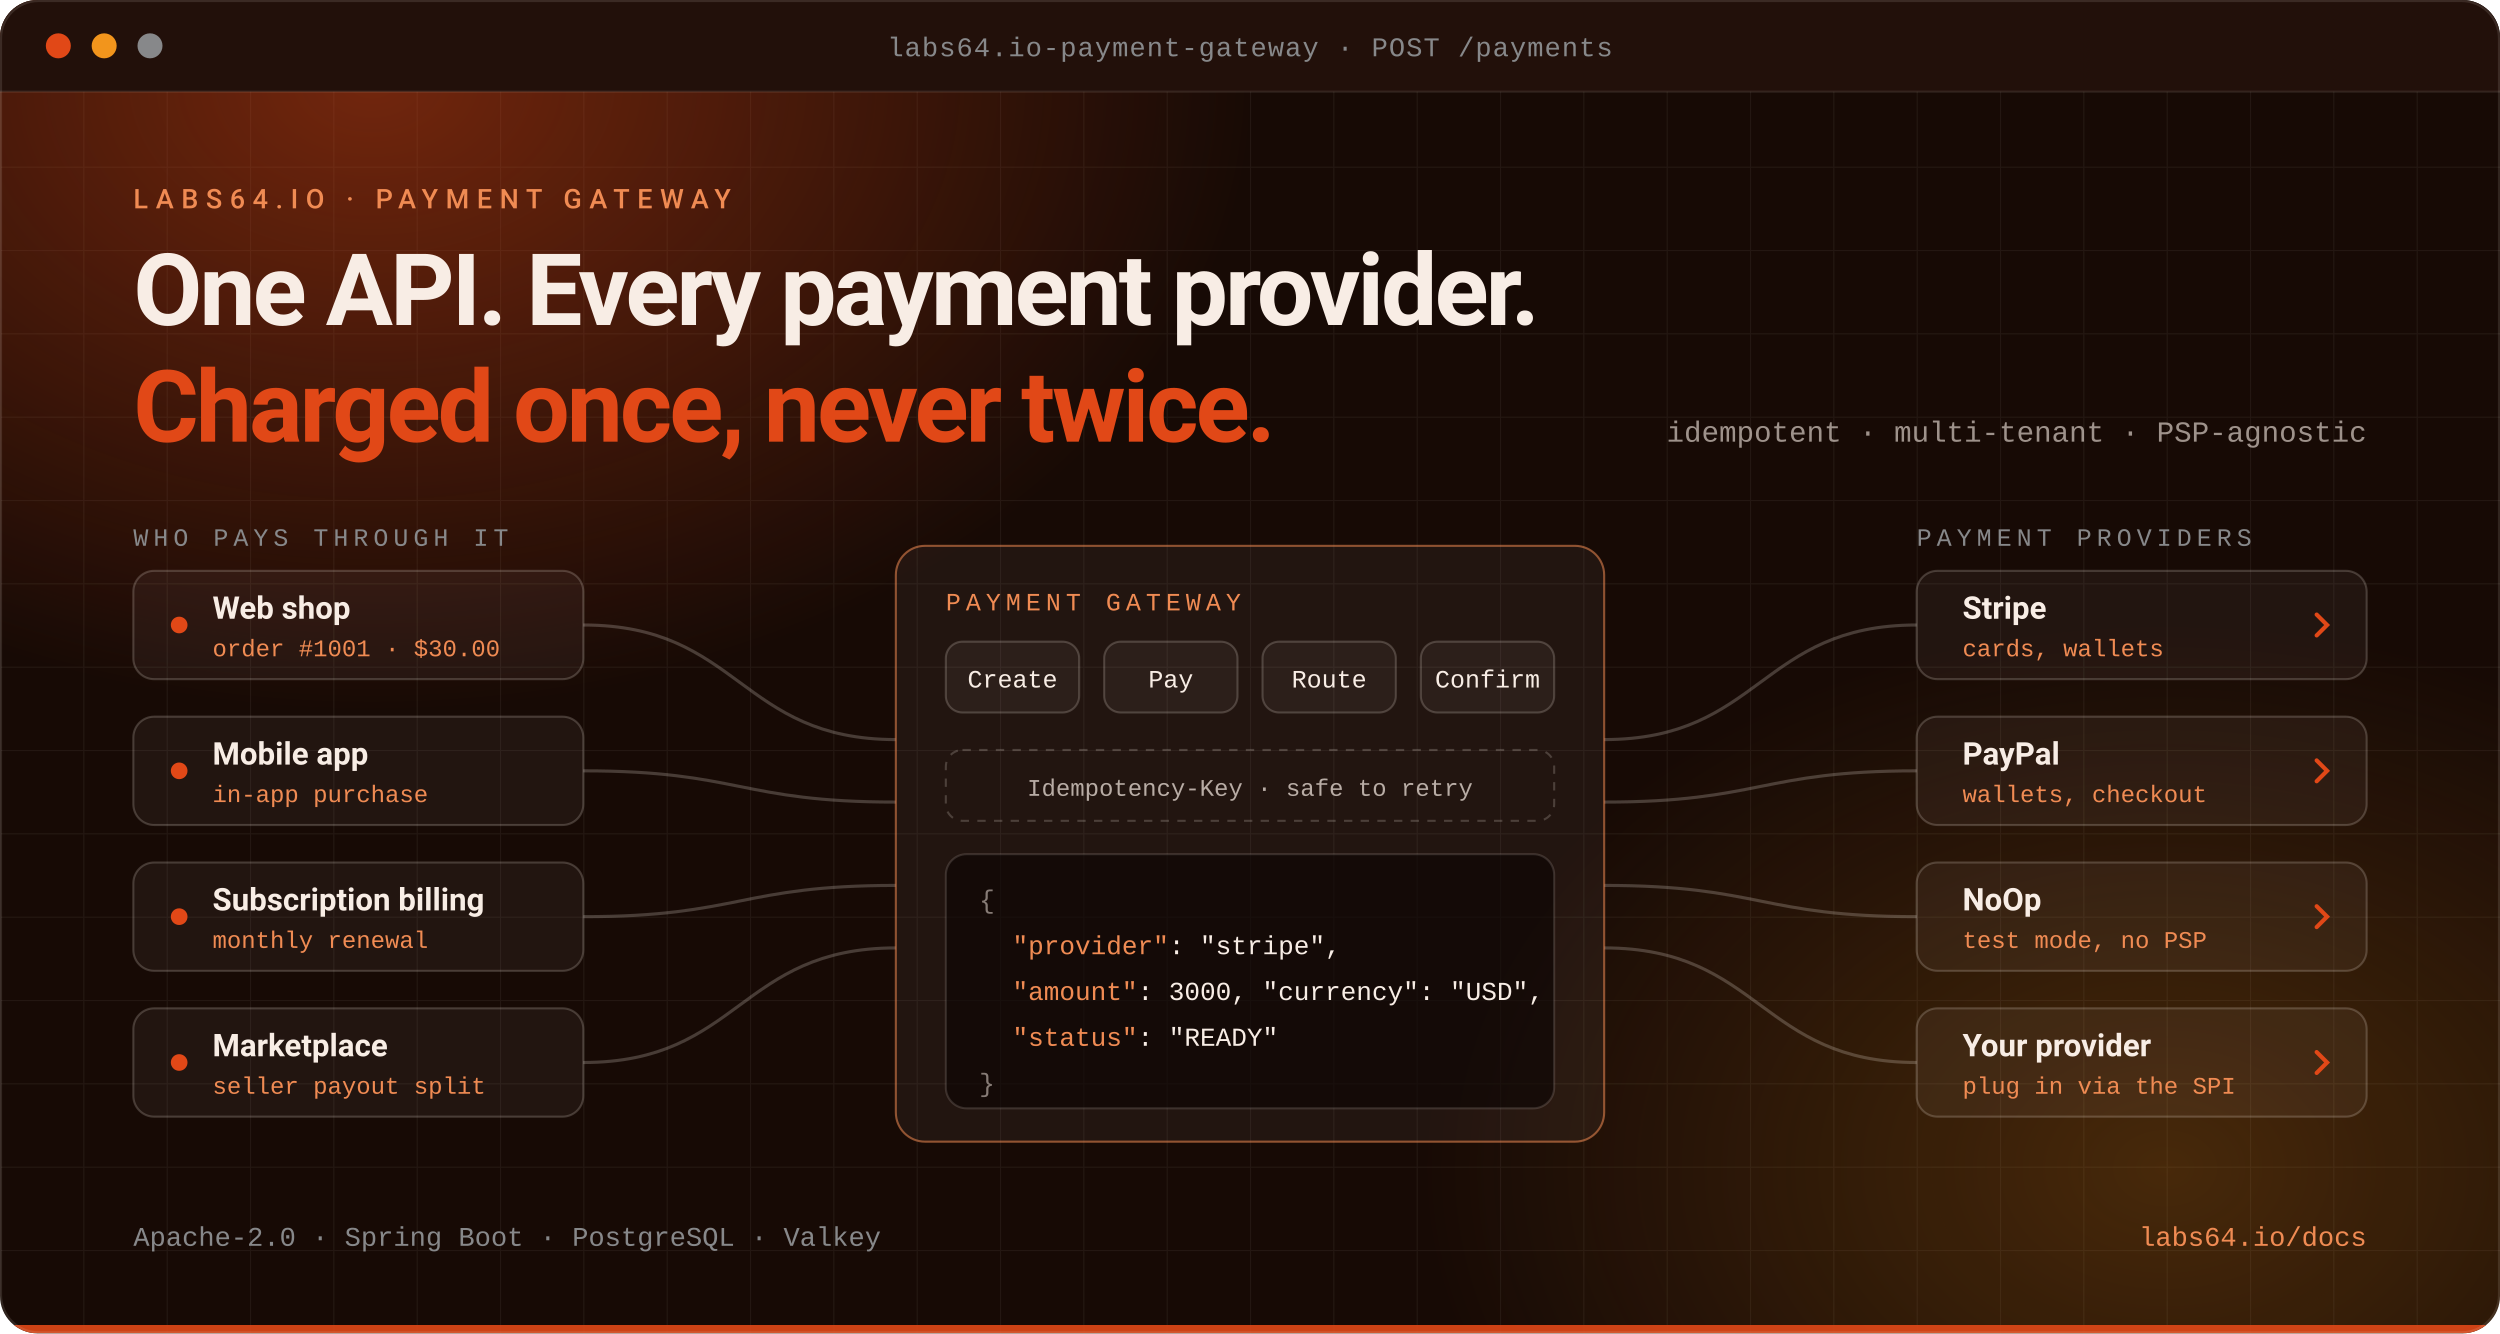
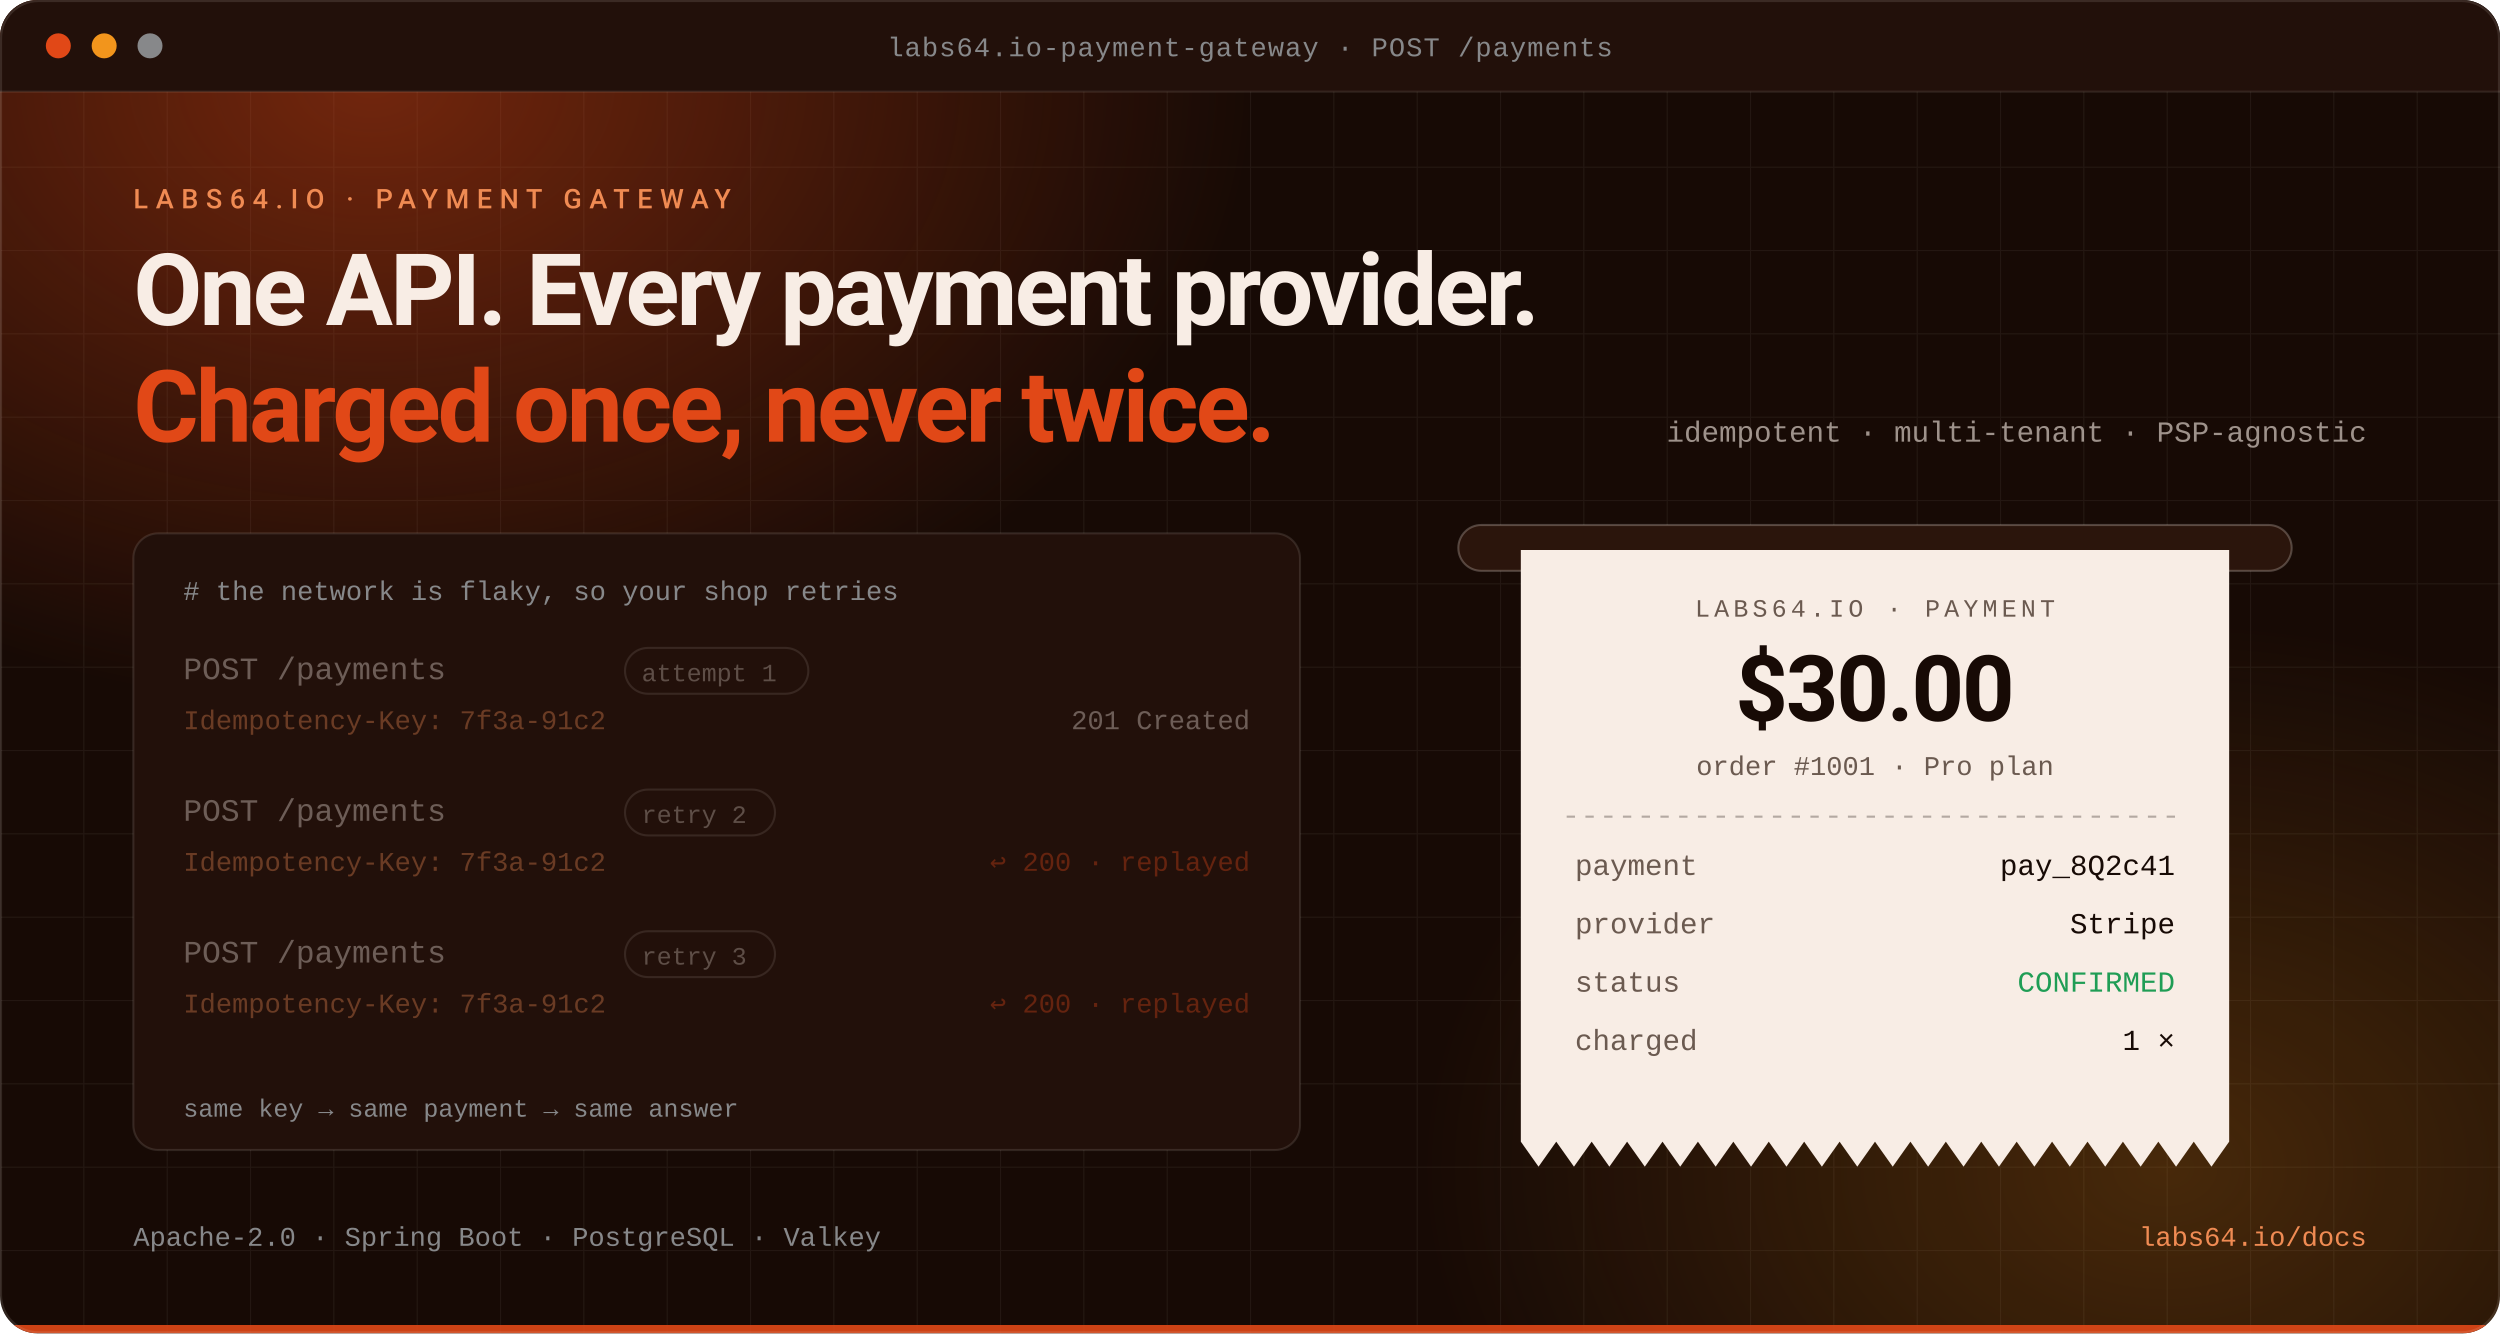
<svg xmlns="http://www.w3.org/2000/svg" viewBox="0 0 1200 640" width="1200" height="640" role="img" aria-labelledby="t d">
  <defs>
-     <radialGradient id="g1" cx="0.5" cy="0.5" r="0.5">
+     <radialGradient id="hg1" cx=".5" cy=".5" r=".5">
      <stop offset="0" stop-color="#E14817" stop-opacity=".45" />
      <stop offset="1" stop-color="#E14817" stop-opacity="0" />
    </radialGradient>
-     <radialGradient id="g2" cx="0.5" cy="0.5" r="0.5">
+     <radialGradient id="hg2" cx=".5" cy=".5" r=".5">
      <stop offset="0" stop-color="#F2951C" stop-opacity=".22" />
      <stop offset="1" stop-color="#F2951C" stop-opacity="0" />
    </radialGradient>
-     <pattern id="grid" width="40" height="40" patternUnits="userSpaceOnUse">
+     <pattern id="hgrid" width="40" height="40" patternUnits="userSpaceOnUse">
      <path d="M40 0H0V40" fill="none" stroke="#F8EDE5" stroke-opacity=".06" />
    </pattern>
-     <filter id="glow" x="-200%" y="-200%" width="500%" height="500%">
+     <filter id="hglow" x="-200%" y="-200%" width="500%" height="500%">
      <feGaussianBlur stdDeviation="3" result="b" />
      <feMerge>
        <feMergeNode in="b" />
        <feMergeNode in="SourceGraphic" />
      </feMerge>
    </filter>
-     <clipPath id="win">
+     <clipPath id="hwin">
      <rect width="1200" height="640" rx="18" />
    </clipPath>
-     <path id="pi0" d="M280,300 C355,300 355,355 430,355" />
-     <path id="pi1" d="M280,370 C355,370 355,385 430,385" />
-     <path id="pi2" d="M280,440 C355,440 355,425 430,425" />
-     <path id="pi3" d="M280,510 C355,510 355,455 430,455" />
-     <path id="po0" d="M770,355 C845,355 845,300 920,300" />
-     <path id="po1" d="M770,385 C845,385 845,370 920,370" />
-     <path id="po2" d="M770,425 C845,425 845,440 920,440" />
-     <path id="po3" d="M770,455 C845,455 845,510 920,510" />
+     <clipPath id="hslot">
+       <rect x="700" y="264" width="420" height="320" />
+     </clipPath>
    <style>
    .sans{font-family:Roboto,-apple-system,'Segoe UI',Helvetica,Arial,sans-serif}
    .mono{font-family:ui-monospace,SFMono-Regular,Menlo,Consolas,'Liberation Mono',monospace}
-     @media (prefers-reduced-motion: reduce){ animate, animateMotion{display:none} }
+     text{white-space:pre}
+     @media (prefers-reduced-motion: reduce){ animate, animateMotion, animateTransform{display:none} }
  </style>
  </defs>
-   <g clip-path="url(#win)">
+   <g clip-path="url(#hwin)">
    <rect width="1200" height="640" fill="#170A05" />
-     <rect width="1200" height="640" fill="url(#grid)" />
-     <ellipse cx="180" cy="40" rx="420" ry="300" fill="url(#g1)" />
-     <ellipse cx="1040" cy="560" rx="360" ry="260" fill="url(#g2)" />
+     <rect width="1200" height="640" fill="url(#hgrid)" />
+     <ellipse cx="180" cy="40" rx="420" ry="300" fill="url(#hg1)" />
+     <ellipse cx="1040" cy="560" rx="360" ry="260" fill="url(#hg2)" />
    <rect width="1200" height="44" fill="#22100A" />
    <line x1="0" y1="44" x2="1200" y2="44" stroke="#F8EDE5" stroke-opacity=".1" />
    <circle cx="28" cy="22" r="6" fill="#E14817" />
    <circle cx="50" cy="22" r="6" fill="#F2951C" />
    <circle cx="72" cy="22" r="6" fill="#87888A" />
-     <text x="600" y="27" text-anchor="middle" class="mono" font-size="13" fill="#87888A" letter-spacing=".5">labs64.io-payment-gateway · POST /payments</text>
-     <text x="64" y="100" class="sans" font-size="13" font-weight="500" letter-spacing="3.6" fill="#F08B53">LABS64.IO  ·  PAYMENT GATEWAY</text>
-     <text x="64" y="156" class="sans" font-size="48" font-weight="700" letter-spacing="-1.4" fill="#F8EDE5">One API. Every payment provider.</text>
-     <text x="64" y="212" class="sans" font-size="48" font-weight="700" letter-spacing="-1.4" fill="#E14817">Charged once, never twice.</text>
-     <text x="1136" y="212" text-anchor="end" class="mono" font-size="14" fill="#F8EDE5" fill-opacity=".6">idempotent  ·  multi-tenant  ·  PSP-agnostic</text>
-     <use href="#pi0" fill="none" stroke="#F8EDE5" stroke-opacity=".22" stroke-width="1.5" />
-     <use href="#po0" fill="none" stroke="#F8EDE5" stroke-opacity=".22" stroke-width="1.5" />
-     <use href="#pi1" fill="none" stroke="#F8EDE5" stroke-opacity=".22" stroke-width="1.5" />
-     <use href="#po1" fill="none" stroke="#F8EDE5" stroke-opacity=".22" stroke-width="1.5" />
-     <use href="#pi2" fill="none" stroke="#F8EDE5" stroke-opacity=".22" stroke-width="1.5" />
-     <use href="#po2" fill="none" stroke="#F8EDE5" stroke-opacity=".22" stroke-width="1.5" />
-     <use href="#pi3" fill="none" stroke="#F8EDE5" stroke-opacity=".22" stroke-width="1.5" />
-     <use href="#po3" fill="none" stroke="#F8EDE5" stroke-opacity=".22" stroke-width="1.5" />
-     <text x="64" y="262" class="mono" font-size="12" letter-spacing="2.4" fill="#87888A">WHO PAYS THROUGH IT</text>
-     <rect x="64" y="274" width="216" height="52" rx="10" fill="#F8EDE5" fill-opacity=".05" stroke="#F8EDE5" stroke-opacity=".2" />
-     <circle cx="86" cy="300" r="4" fill="#E14817" />
-     <text x="102" y="297" class="sans" font-size="15" font-weight="700" fill="#F8EDE5">Web shop</text>
-     <text x="102" y="315" class="mono" font-size="11.5" fill="#F08B53">order #1001 · $30.00</text>
-     <rect x="64" y="274" width="216" height="52" rx="10" fill="none" stroke="#E14817" stroke-width="2" opacity="0">
-       <animate attributeName="opacity" dur="6.0s" begin="0.0s" repeatCount="indefinite" values="0;1;0;0" keyTimes="0;0.05;0.15;1" />
-     </rect>
-     <rect x="64" y="344" width="216" height="52" rx="10" fill="#F8EDE5" fill-opacity=".05" stroke="#F8EDE5" stroke-opacity=".2" />
-     <circle cx="86" cy="370" r="4" fill="#E14817" />
-     <text x="102" y="367" class="sans" font-size="15" font-weight="700" fill="#F8EDE5">Mobile app</text>
-     <text x="102" y="385" class="mono" font-size="11.5" fill="#F08B53">in-app purchase</text>
-     <rect x="64" y="344" width="216" height="52" rx="10" fill="none" stroke="#E14817" stroke-width="2" opacity="0">
-       <animate attributeName="opacity" dur="6.0s" begin="0.25s" repeatCount="indefinite" values="0;1;0;0" keyTimes="0;0.05;0.15;1" />
-     </rect>
-     <rect x="64" y="414" width="216" height="52" rx="10" fill="#F8EDE5" fill-opacity=".05" stroke="#F8EDE5" stroke-opacity=".2" />
-     <circle cx="86" cy="440" r="4" fill="#E14817" />
-     <text x="102" y="437" class="sans" font-size="15" font-weight="700" fill="#F8EDE5">Subscription billing</text>
-     <text x="102" y="455" class="mono" font-size="11.5" fill="#F08B53">monthly renewal</text>
-     <rect x="64" y="414" width="216" height="52" rx="10" fill="none" stroke="#E14817" stroke-width="2" opacity="0">
-       <animate attributeName="opacity" dur="6.0s" begin="0.5s" repeatCount="indefinite" values="0;1;0;0" keyTimes="0;0.05;0.15;1" />
-     </rect>
-     <rect x="64" y="484" width="216" height="52" rx="10" fill="#F8EDE5" fill-opacity=".05" stroke="#F8EDE5" stroke-opacity=".2" />
-     <circle cx="86" cy="510" r="4" fill="#E14817" />
-     <text x="102" y="507" class="sans" font-size="15" font-weight="700" fill="#F8EDE5">Marketplace</text>
-     <text x="102" y="525" class="mono" font-size="11.5" fill="#F08B53">seller payout split</text>
-     <rect x="64" y="484" width="216" height="52" rx="10" fill="none" stroke="#E14817" stroke-width="2" opacity="0">
-       <animate attributeName="opacity" dur="6.0s" begin="0.75s" repeatCount="indefinite" values="0;1;0;0" keyTimes="0;0.05;0.15;1" />
-     </rect>
-     <rect x="430" y="262" width="340" height="286" rx="14" fill="#F8EDE5" fill-opacity=".05" stroke="#F08B53" stroke-opacity=".55" />
-     <text x="454" y="293" class="mono" font-size="12" letter-spacing="2.4" fill="#F08B53">PAYMENT GATEWAY</text>
-     <rect x="454" y="308" width="64" height="34" rx="8" fill="#F8EDE5" fill-opacity=".05" stroke="#F8EDE5" stroke-opacity=".2" />
-     <rect x="454" y="308" width="64" height="34" rx="8" fill="#E14817" opacity="0">
-       <animate attributeName="opacity" dur="6.0s" repeatCount="indefinite" values="0;0;1;1;0;0" keyTimes="0;0.192;0.217;0.317;0.342;1" />
-     </rect>
-     <text x="486" y="330" text-anchor="middle" class="mono" font-size="12" font-weight="500" fill="#F8EDE5">Create</text>
-     <rect x="530" y="308" width="64" height="34" rx="8" fill="#F8EDE5" fill-opacity=".05" stroke="#F8EDE5" stroke-opacity=".2" />
-     <rect x="530" y="308" width="64" height="34" rx="8" fill="#E14817" opacity="0">
-       <animate attributeName="opacity" dur="6.0s" repeatCount="indefinite" values="0;0;1;1;0;0" keyTimes="0;0.308;0.333;0.433;0.458;1" />
-     </rect>
-     <text x="562" y="330" text-anchor="middle" class="mono" font-size="12" font-weight="500" fill="#F8EDE5">Pay</text>
-     <rect x="606" y="308" width="64" height="34" rx="8" fill="#F8EDE5" fill-opacity=".05" stroke="#F8EDE5" stroke-opacity=".2" />
-     <rect x="606" y="308" width="64" height="34" rx="8" fill="#E14817" opacity="0">
-       <animate attributeName="opacity" dur="6.0s" repeatCount="indefinite" values="0;0;1;1;0;0" keyTimes="0;0.425;0.45;0.55;0.575;1" />
-     </rect>
-     <text x="638" y="330" text-anchor="middle" class="mono" font-size="12" font-weight="500" fill="#F8EDE5">Route</text>
-     <rect x="682" y="308" width="64" height="34" rx="8" fill="#F8EDE5" fill-opacity=".05" stroke="#F8EDE5" stroke-opacity=".2" />
-     <rect x="682" y="308" width="64" height="34" rx="8" fill="#E14817" opacity="0">
-       <animate attributeName="opacity" dur="6.0s" repeatCount="indefinite" values="0;0;1;1;0;0" keyTimes="0;0.542;0.567;0.667;0.692;1" />
-     </rect>
-     <text x="714" y="330" text-anchor="middle" class="mono" font-size="12" font-weight="500" fill="#F8EDE5">Confirm</text>
-     <rect x="454" y="360" width="292" height="34" rx="8" fill="none" stroke="#F8EDE5" stroke-opacity=".2" stroke-dasharray="4 4" />
-     <text x="600" y="382" text-anchor="middle" class="mono" font-size="11.5" fill="#F8EDE5" fill-opacity=".7">Idempotency-Key · safe to retry</text>
-     <rect x="454" y="410" width="292" height="122" rx="10" fill="#0A0402" fill-opacity=".6" stroke="#F8EDE5" stroke-opacity=".15" />
-     <g class="mono" font-size="12.5" fill="#F8EDE5">
-       <text x="470" y="436" fill-opacity=".5">{</text>
-       <text x="486" y="458">
-         <tspan fill="#F08B53">"provider"</tspan>: "stripe",</text>
-       <text x="486" y="480">
-         <tspan fill="#F08B53">"amount"</tspan>: 3000, "currency": "USD",</text>
+     <text x="600" y="27" class="mono" font-size="13" fill="#87888A" text-anchor="middle" letter-spacing="0.5">labs64.io-payment-gateway · POST /payments</text>
+     <text x="64" y="100" class="sans" font-size="13" font-weight="500" fill="#F08B53" letter-spacing="3.6">LABS64.IO  ·  PAYMENT GATEWAY</text>
+     <text x="64" y="156" class="sans" font-size="48" font-weight="700" fill="#F8EDE5" letter-spacing="-1.4">One API. Every payment provider.</text>
+     <text x="64" y="212" class="sans" font-size="48" font-weight="700" fill="#E14817" letter-spacing="-1.4">Charged once, never twice.</text>
+     <text x="1136" y="212" class="mono" font-size="14" fill="#F8EDE5" fill-opacity="0.6" text-anchor="end">idempotent  ·  multi-tenant  ·  PSP-agnostic</text>
+     <rect x="64" y="256" width="560" height="296" rx="12" fill="#22100A" stroke="#F8EDE5" stroke-opacity=".12" />
+     <text x="88" y="288" class="mono" font-size="13" fill="#87888A"># the network is flaky, so your shop retries</text>
+     <g opacity=".35">
+       <animate attributeName="opacity" values=".35;.35;1;1;.35" keyTimes="0;0.017;0.033;.95;1" dur="6s" begin="0s" repeatCount="indefinite" />
+       <text x="88" y="326" class="mono" font-size="15" font-weight="500" fill="#F8EDE5">POST /payments</text>
+       <text x="88" y="350" class="mono" font-size="13" fill="#F08B53">Idempotency-Key: 7f3a-91c2</text>
+       <rect x="300" y="311" width="88" height="22" rx="11" fill="none" stroke="#F8EDE5" stroke-opacity=".3" />
+       <text x="308" y="327" class="mono" font-size="12" fill="#F8EDE5" fill-opacity="0.8">attempt 1</text>
+       <text x="600" y="350" class="mono" font-size="13" fill="#F8EDE5" text-anchor="end">201 Created</text>
+     </g>
+     <g opacity=".35">
+       <animate attributeName="opacity" values=".35;.35;1;1;.35" keyTimes="0;0.250;0.267;.95;1" dur="6s" begin="0s" repeatCount="indefinite" />
+       <text x="88" y="394" class="mono" font-size="15" font-weight="500" fill="#F8EDE5">POST /payments</text>
+       <text x="88" y="418" class="mono" font-size="13" fill="#F08B53">Idempotency-Key: 7f3a-91c2</text>
+       <rect x="300" y="379" width="72" height="22" rx="11" fill="none" stroke="#F8EDE5" stroke-opacity=".3" />
+       <text x="308" y="395" class="mono" font-size="12" fill="#F8EDE5" fill-opacity="0.8">retry 2</text>
+       <text x="600" y="418" class="mono" font-size="13" fill="#E14817" text-anchor="end">↩ 200 · replayed</text>
+     </g>
+     <g opacity=".35">
+       <animate attributeName="opacity" values=".35;.35;1;1;.35" keyTimes="0;0.483;0.500;.95;1" dur="6s" begin="0s" repeatCount="indefinite" />
+       <text x="88" y="462" class="mono" font-size="15" font-weight="500" fill="#F8EDE5">POST /payments</text>
+       <text x="88" y="486" class="mono" font-size="13" fill="#F08B53">Idempotency-Key: 7f3a-91c2</text>
+       <rect x="300" y="447" width="72" height="22" rx="11" fill="none" stroke="#F8EDE5" stroke-opacity=".3" />
+       <text x="308" y="463" class="mono" font-size="12" fill="#F8EDE5" fill-opacity="0.8">retry 3</text>
+       <text x="600" y="486" class="mono" font-size="13" fill="#E14817" text-anchor="end">↩ 200 · replayed</text>
+     </g>
+     <text x="88" y="536" class="mono" font-size="12" fill="#87888A">same key → same payment → same answer</text>
+     <rect x="700" y="252" width="400" height="22" rx="11" fill="#2b150c" stroke="#F8EDE5" stroke-opacity=".25" />
+     <g clip-path="url(#hslot)">
      <g>
-         <text x="486" y="502">
-           <tspan fill="#F08B53">"status"</tspan>: "READY"</text>
-         <animate attributeName="opacity" dur="6.0s" repeatCount="indefinite" values="1;1;0;0;1;1" keyTimes="0;0.308;0.333;0.933;0.983;1" />
+         <animateTransform attributeName="transform" type="translate" values="0,0;0,0;0,-300;0,0" keyTimes="0;.88;.92;1" dur="6s" repeatCount="indefinite" />
+         <polygon points="730,264 1070,264 1070,548 1061.5,560 1053,548 1044.5,560 1036,548 1027.5,560 1019,548 1010.5,560 1002,548 993.5,560 985,548 976.5,560 968,548 959.5,560 951,548 942.5,560 934,548 925.5,560 917,548 908.5,560 900,548 891.5,560 883,548 874.5,560 866,548 857.5,560 849,548 840.5,560 832,548 823.5,560 815,548 806.5,560 798,548 789.5,560 781,548 772.5,560 764,548 755.5,560 747,548 738.5,560 730,548 730,548" fill="#F8EDE5" />
+         <text x="900" y="296" class="mono" font-size="12" fill="#6b5a50" text-anchor="middle" letter-spacing="2">LABS64.IO · PAYMENT</text>
+         <text x="900" y="346" class="sans" font-size="44" font-weight="700" fill="#170A05" text-anchor="middle" letter-spacing="-1">$30.00</text>
+         <text x="900" y="372" class="mono" font-size="13" fill="#6b5a50" text-anchor="middle">order #1001 · Pro plan</text>
+         <path d="M752,392 H1048" stroke="#170A05" stroke-opacity=".3" stroke-dasharray="4 5" />
+         <text x="756" y="420" class="mono" font-size="14" fill="#6b5a50">payment</text>
+         <text x="1044" y="420" class="mono" font-size="14" font-weight="500" fill="#170A05" text-anchor="end">pay_8Q2c41</text>
+         <text x="756" y="448" class="mono" font-size="14" fill="#6b5a50">provider</text>
+         <text x="1044" y="448" class="mono" font-size="14" font-weight="500" fill="#170A05" text-anchor="end">Stripe</text>
+         <text x="756" y="476" class="mono" font-size="14" fill="#6b5a50">status</text>
+         <text x="1044" y="476" class="mono" font-size="14" font-weight="500" fill="#1F9D55" text-anchor="end">CONFIRMED</text>
+         <text x="756" y="504" class="mono" font-size="14" fill="#6b5a50">charged</text>
+         <text x="1044" y="504" class="mono" font-size="14" font-weight="500" fill="#170A05" text-anchor="end">1 ×</text>
+         <g opacity="0" transform="rotate(-9 960 500)">
+           <animate attributeName="opacity" values="0;0;1;1;0" keyTimes="0;.5;.53;.94;1" dur="6s" begin="0s" repeatCount="indefinite" />
+           <rect x="880" y="474" width="160" height="40" rx="6" fill="none" stroke="#E14817" stroke-width="3" />
+           <text x="960" y="500" class="mono" font-size="15" font-weight="500" fill="#E14817" text-anchor="middle" letter-spacing="2">NEVER TWICE</text>
+         </g>
      </g>
-       <g opacity="0">
-         <text x="486" y="502">
-           <tspan fill="#F08B53">"status"</tspan>: <tspan fill="#E14817" font-weight="700">"CLOSED"</tspan>
-         </text>
-         <animate attributeName="opacity" dur="6.0s" repeatCount="indefinite" values="0;0;1;1;0;0" keyTimes="0;0.308;0.333;0.933;0.983;1" />
-       </g>
-       <text x="470" y="524" fill-opacity=".5">}</text>
    </g>
-     <text x="920" y="262" class="mono" font-size="12" letter-spacing="2.4" fill="#87888A">PAYMENT PROVIDERS</text>
-     <rect x="920" y="274" width="216" height="52" rx="10" fill="#F8EDE5" fill-opacity=".05" stroke="#F8EDE5" stroke-opacity=".2" />
-     <text x="942" y="297" class="sans" font-size="15" font-weight="700" fill="#F8EDE5">Stripe</text>
-     <text x="942" y="315" class="mono" font-size="11.5" fill="#F08B53">cards, wallets</text>
-     <path d="M1112,295 l5,5 l-5,5" fill="none" stroke="#E14817" stroke-width="2" stroke-linecap="round" />
-     <rect x="920" y="274" width="216" height="52" rx="10" fill="none" stroke="#E14817" stroke-width="2" opacity="0">
-       <animate attributeName="opacity" dur="6.0s" begin="4.4s" repeatCount="indefinite" values="0;1;0;0" keyTimes="0;0.05;0.15;1" />
-     </rect>
-     <rect x="920" y="344" width="216" height="52" rx="10" fill="#F8EDE5" fill-opacity=".05" stroke="#F8EDE5" stroke-opacity=".2" />
-     <text x="942" y="367" class="sans" font-size="15" font-weight="700" fill="#F8EDE5">PayPal</text>
-     <text x="942" y="385" class="mono" font-size="11.5" fill="#F08B53">wallets, checkout</text>
-     <path d="M1112,365 l5,5 l-5,5" fill="none" stroke="#E14817" stroke-width="2" stroke-linecap="round" />
-     <rect x="920" y="344" width="216" height="52" rx="10" fill="none" stroke="#E14817" stroke-width="2" opacity="0">
-       <animate attributeName="opacity" dur="6.0s" begin="4.6s" repeatCount="indefinite" values="0;1;0;0" keyTimes="0;0.05;0.15;1" />
-     </rect>
-     <rect x="920" y="414" width="216" height="52" rx="10" fill="#F8EDE5" fill-opacity=".05" stroke="#F8EDE5" stroke-opacity=".2" />
-     <text x="942" y="437" class="sans" font-size="15" font-weight="700" fill="#F8EDE5">NoOp</text>
-     <text x="942" y="455" class="mono" font-size="11.5" fill="#F08B53">test mode, no PSP</text>
-     <path d="M1112,435 l5,5 l-5,5" fill="none" stroke="#E14817" stroke-width="2" stroke-linecap="round" />
-     <rect x="920" y="414" width="216" height="52" rx="10" fill="none" stroke="#E14817" stroke-width="2" opacity="0">
-       <animate attributeName="opacity" dur="6.0s" begin="4.8s" repeatCount="indefinite" values="0;1;0;0" keyTimes="0;0.05;0.15;1" />
-     </rect>
-     <rect x="920" y="484" width="216" height="52" rx="10" fill="#F8EDE5" fill-opacity=".05" stroke="#F8EDE5" stroke-opacity=".2" />
-     <text x="942" y="507" class="sans" font-size="15" font-weight="700" fill="#F8EDE5">Your provider</text>
-     <text x="942" y="525" class="mono" font-size="11.5" fill="#F08B53">plug in via the SPI</text>
-     <path d="M1112,505 l5,5 l-5,5" fill="none" stroke="#E14817" stroke-width="2" stroke-linecap="round" />
-     <rect x="920" y="484" width="216" height="52" rx="10" fill="none" stroke="#E14817" stroke-width="2" opacity="0">
-       <animate attributeName="opacity" dur="6.0s" begin="5.0s" repeatCount="indefinite" values="0;1;0;0" keyTimes="0;0.05;0.15;1" />
-     </rect>
-     <circle r="5" fill="#F8EDE5" opacity="0" filter="url(#glow)">
-       <animateMotion dur="6.0s" begin="0.0s" repeatCount="indefinite" keyPoints="0;1;1" keyTimes="0;0.2;1" calcMode="linear">
-         <mpath href="#pi0" />
-       </animateMotion>
-       <animate attributeName="opacity" dur="6.0s" begin="0.0s" repeatCount="indefinite" values="0;1;1;0;0" keyTimes="0;0.02;0.18;0.2;1" />
-     </circle>
-     <circle r="5" fill="#F8EDE5" opacity="0" filter="url(#glow)">
-       <animateMotion dur="6.0s" begin="0.25s" repeatCount="indefinite" keyPoints="0;1;1" keyTimes="0;0.2;1" calcMode="linear">
-         <mpath href="#pi1" />
-       </animateMotion>
-       <animate attributeName="opacity" dur="6.0s" begin="0.25s" repeatCount="indefinite" values="0;1;1;0;0" keyTimes="0;0.02;0.18;0.2;1" />
-     </circle>
-     <circle r="5" fill="#F8EDE5" opacity="0" filter="url(#glow)">
-       <animateMotion dur="6.0s" begin="0.5s" repeatCount="indefinite" keyPoints="0;1;1" keyTimes="0;0.2;1" calcMode="linear">
-         <mpath href="#pi2" />
-       </animateMotion>
-       <animate attributeName="opacity" dur="6.0s" begin="0.5s" repeatCount="indefinite" values="0;1;1;0;0" keyTimes="0;0.02;0.18;0.2;1" />
-     </circle>
-     <circle r="5" fill="#F8EDE5" opacity="0" filter="url(#glow)">
-       <animateMotion dur="6.0s" begin="0.75s" repeatCount="indefinite" keyPoints="0;1;1" keyTimes="0;0.2;1" calcMode="linear">
-         <mpath href="#pi3" />
-       </animateMotion>
-       <animate attributeName="opacity" dur="6.0s" begin="0.75s" repeatCount="indefinite" values="0;1;1;0;0" keyTimes="0;0.02;0.18;0.2;1" />
-     </circle>
-     <circle r="5" fill="#E14817" opacity="0" filter="url(#glow)">
-       <animateMotion dur="6.0s" begin="3.2s" repeatCount="indefinite" keyPoints="0;1;1" keyTimes="0;0.2;1" calcMode="linear">
-         <mpath href="#po0" />
-       </animateMotion>
-       <animate attributeName="opacity" dur="6.0s" begin="3.2s" repeatCount="indefinite" values="0;1;1;0;0" keyTimes="0;0.02;0.18;0.2;1" />
-     </circle>
-     <circle r="5" fill="#E14817" opacity="0" filter="url(#glow)">
-       <animateMotion dur="6.0s" begin="3.4s" repeatCount="indefinite" keyPoints="0;1;1" keyTimes="0;0.2;1" calcMode="linear">
-         <mpath href="#po1" />
-       </animateMotion>
-       <animate attributeName="opacity" dur="6.0s" begin="3.4s" repeatCount="indefinite" values="0;1;1;0;0" keyTimes="0;0.02;0.18;0.2;1" />
-     </circle>
-     <circle r="5" fill="#E14817" opacity="0" filter="url(#glow)">
-       <animateMotion dur="6.0s" begin="3.6s" repeatCount="indefinite" keyPoints="0;1;1" keyTimes="0;0.2;1" calcMode="linear">
-         <mpath href="#po2" />
-       </animateMotion>
-       <animate attributeName="opacity" dur="6.0s" begin="3.6s" repeatCount="indefinite" values="0;1;1;0;0" keyTimes="0;0.02;0.18;0.2;1" />
-     </circle>
-     <circle r="5" fill="#E14817" opacity="0" filter="url(#glow)">
-       <animateMotion dur="6.0s" begin="3.8s" repeatCount="indefinite" keyPoints="0;1;1" keyTimes="0;0.2;1" calcMode="linear">
-         <mpath href="#po3" />
-       </animateMotion>
-       <animate attributeName="opacity" dur="6.0s" begin="3.8s" repeatCount="indefinite" values="0;1;1;0;0" keyTimes="0;0.02;0.18;0.2;1" />
-     </circle>
    <text x="64" y="598" class="mono" font-size="13" fill="#87888A">Apache-2.0 · Spring Boot · PostgreSQL · Valkey</text>
-     <text x="1136" y="598" text-anchor="end" class="mono" font-size="13" fill="#F08B53">labs64.io/docs</text>
+     <text x="1136" y="598" class="mono" font-size="13" fill="#F08B53" text-anchor="end">labs64.io/docs</text>
    <rect x="0" y="636" width="1200" height="4" fill="#E14817" opacity=".9">
-       <animate attributeName="width" dur="6.0s" repeatCount="indefinite" values="0;1200" calcMode="linear" />
+       <animate attributeName="width" dur="6s" repeatCount="indefinite" values="0;1200" />
    </rect>
  </g>
  <rect x=".5" y=".5" width="1199" height="639" rx="18" fill="none" stroke="#F8EDE5" stroke-opacity=".12" />
</svg>
